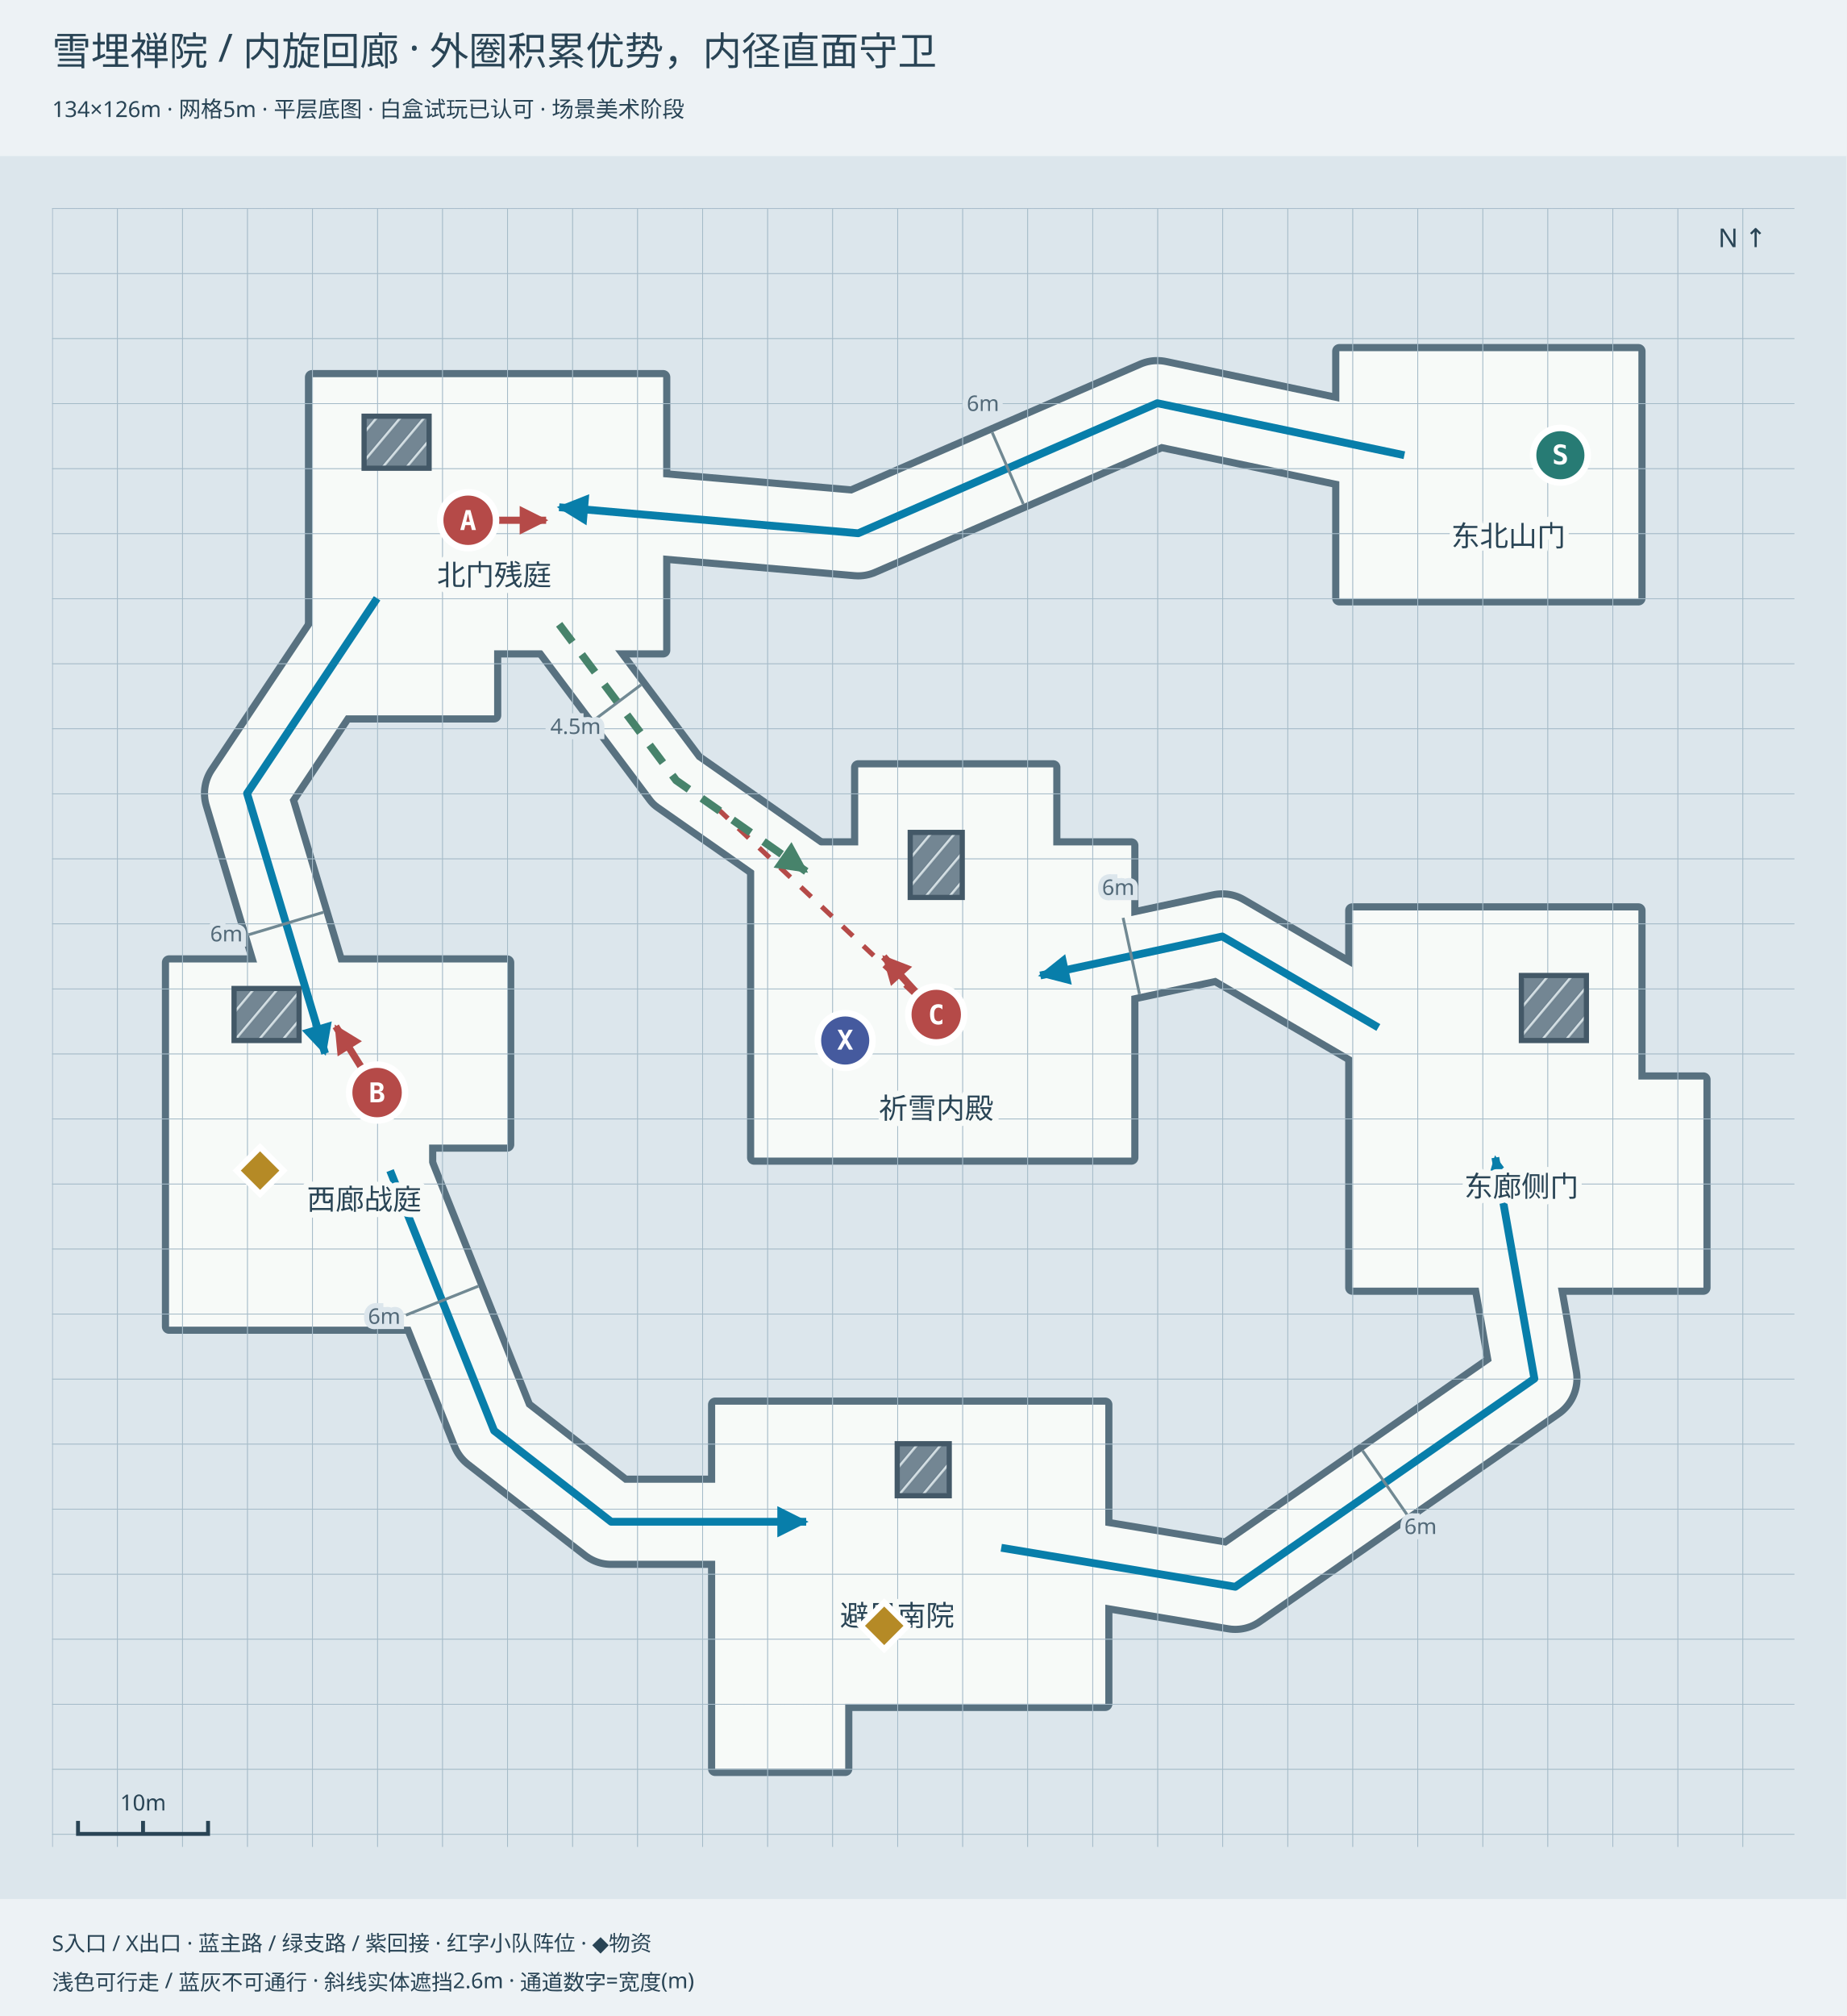
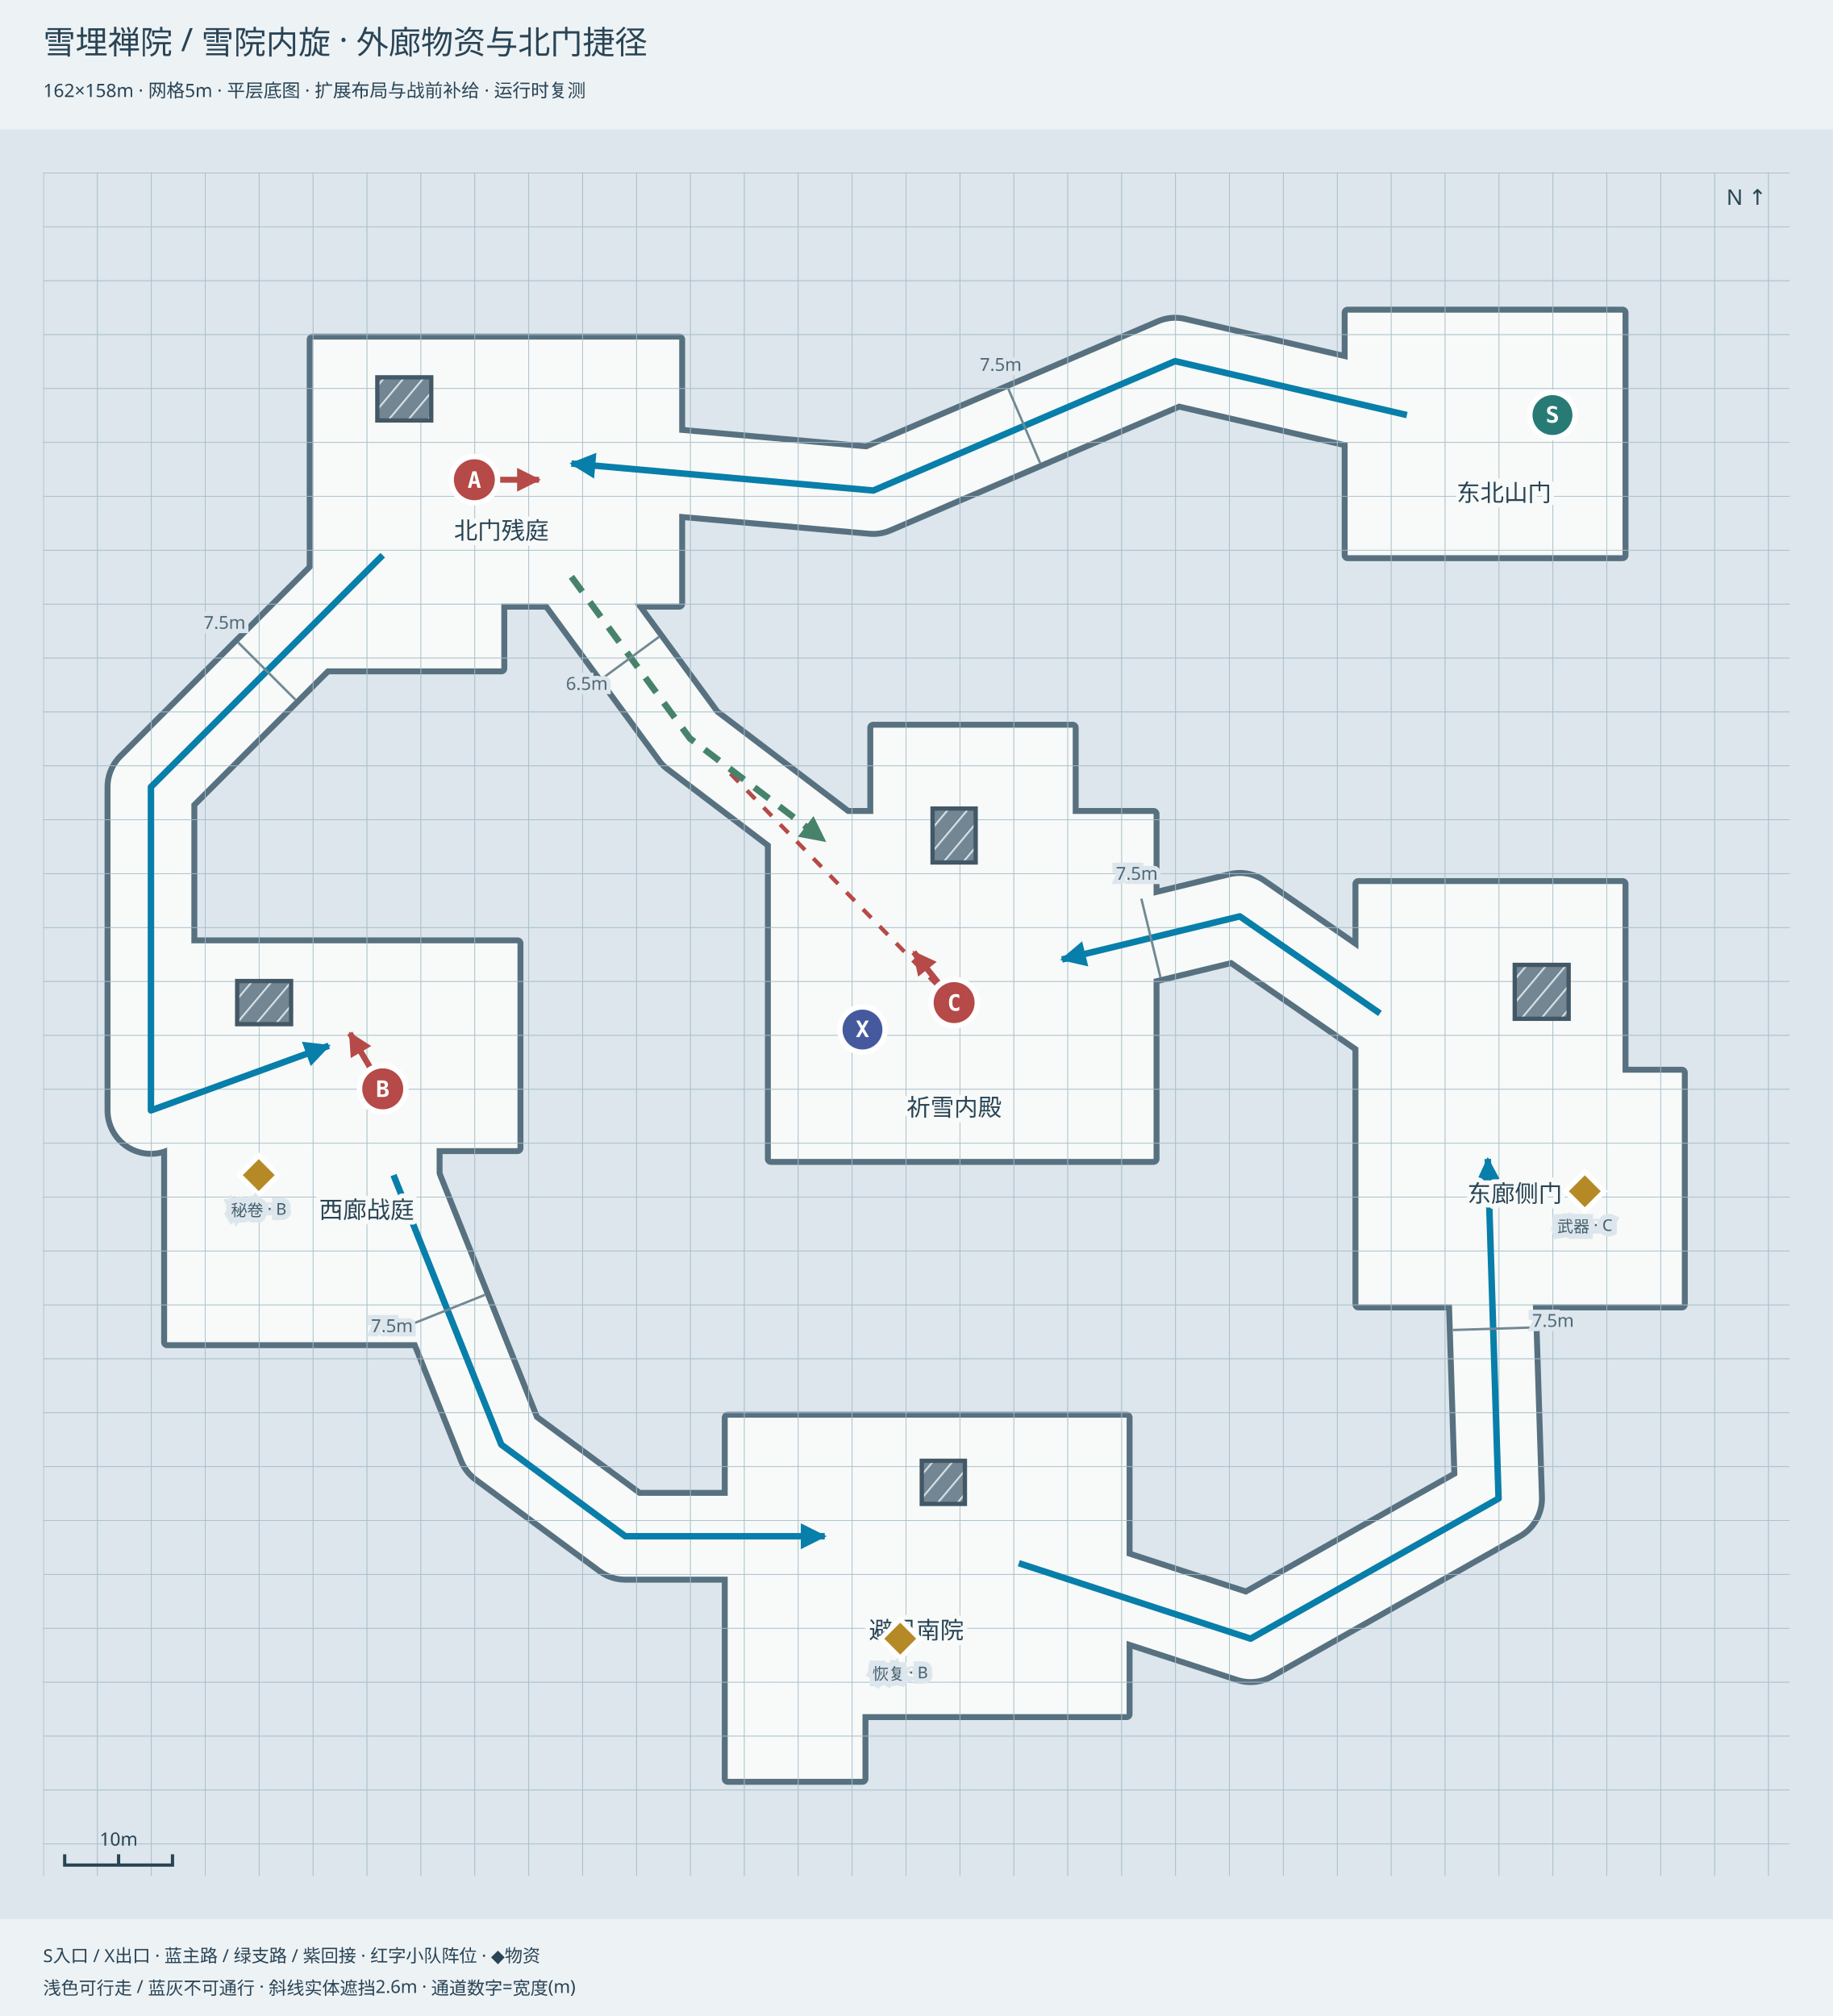
- <svg xmlns="http://www.w3.org/2000/svg" viewBox="0 0 142 155" role="img">
-   <rect width="142" height="155" fill="#edf2f5" />
-   <text style="text-anchor:start" x="4" y="5" font-family="Microsoft YaHei,sans-serif" font-size="3" fill="#294455">雪埋禅院 / 内旋回廊 · 外圈积累优势，内径直面守卫</text>
-   <text style="text-anchor:start" x="4" y="9" font-family="Microsoft YaHei,sans-serif" font-size="1.7" fill="#526978">134×126m · 网格5m · 平层底图 · 白盒试玩已认可 · 场景美术阶段</text>
+ <svg xmlns="http://www.w3.org/2000/svg" viewBox="0 0 170 187" role="img">
+   <rect width="170" height="187" fill="#edf2f5" />
+   <text style="text-anchor:start" x="4" y="5" font-family="Microsoft YaHei,sans-serif" font-size="3" fill="#294455">雪埋禅院 / 雪院内旋 · 外廊物资与北门捷径</text>
+   <text style="text-anchor:start" x="4" y="9" font-family="Microsoft YaHei,sans-serif" font-size="1.7" fill="#526978">162×158m · 网格5m · 平层底图 · 扩展布局与战前补给 · 运行时复测</text>
  <g transform="translate(0 12)">
    <defs>
      <pattern id="frost-4-grid" width="5" height="5" patternUnits="userSpaceOnUse">
        <path d="M5 0H0V5" fill="none" stroke="#a5bbc8" stroke-width=".13" />
      </pattern>
      <pattern id="frost-4-hatch" width="1.4" height="1.4" patternUnits="userSpaceOnUse" patternTransform="rotate(40)">
        <rect width="1.4" height="1.4" fill="#738693" />
        <path d="M0 0V1.4" stroke="#d1dce1" stroke-width=".35" />
      </pattern>
      <marker id="frost-4-main" markerWidth="4" markerHeight="4" refX="3.7" refY="2" orient="auto" markerUnits="strokeWidth">
        <path d="M0 0L4 2 0 4" fill="#087eaa" />
      </marker>
      <marker id="frost-4-optional" markerWidth="4" markerHeight="4" refX="3.7" refY="2" orient="auto" markerUnits="strokeWidth">
        <path d="M0 0L4 2 0 4" fill="#47836b" />
      </marker>
      <marker id="frost-4-return" markerWidth="4" markerHeight="4" refX="3.7" refY="2" orient="auto" markerUnits="strokeWidth">
        <path d="M0 0L4 2 0 4" fill="#825d98" />
      </marker>
      <marker id="frost-4-threat" markerWidth="4" markerHeight="4" refX="3.7" refY="2" orient="auto" markerUnits="strokeWidth">
        <path d="M0 0L4 2 0 4" fill="#b54a48" />
      </marker>
    </defs>
    <style>text{font-family:'Microsoft YaHei','PingFang SC',sans-serif;fill:#294455;text-anchor:middle;pointer-events:none}.room-label{paint-order:stroke;stroke:#f7faf8;stroke-width:.9;stroke-linejoin:round}.dim{fill:#526978;paint-order:stroke;stroke:#dce6ec;stroke-width:.8}.portal{fill:white;font-family:Consolas,monospace;font-weight:bold}.note{fill:#465f6c;paint-order:stroke;stroke:#dce6ec;stroke-width:1}</style>
-     <rect width="142" height="134" fill="#dce6ec" />
+     <rect width="170" height="166" fill="#dce6ec" />
    <g transform="translate(4 4)">
-       <polyline points="104,19 85,15 62,25 39,23" fill="none" stroke="#587180" stroke-width="7.1" stroke-linecap="round" stroke-linejoin="round" />
-       <polyline points="25,30 15,45 21,65" fill="none" stroke="#587180" stroke-width="7.1" stroke-linecap="round" stroke-linejoin="round" />
-       <polyline points="26,74 34,94 43,101 58,101" fill="none" stroke="#587180" stroke-width="7.1" stroke-linecap="round" stroke-linejoin="round" />
-       <polyline points="73,103 91,106 114,90 111,73" fill="none" stroke="#587180" stroke-width="7.1" stroke-linecap="round" stroke-linejoin="round" />
-       <polyline points="102,63 90,56 76,59" fill="none" stroke="#587180" stroke-width="7.1" stroke-linecap="round" stroke-linejoin="round" />
-       <polyline points="39,32 48,44 58,51" fill="none" stroke="#587180" stroke-width="5.6" stroke-linecap="round" stroke-linejoin="round" />
-       <polygon points="99,11 122,11 122,30 99,30" fill="#587180" stroke="#587180" stroke-width="1.1" stroke-linejoin="round" />
-       <polygon points="20,13 47,13 47,34 34,34 34,39 20,39" fill="#587180" stroke="#587180" stroke-width="1.1" stroke-linejoin="round" />
-       <polygon points="9,58 35,58 35,72 29,72 29,86 9,86" fill="#587180" stroke="#587180" stroke-width="1.1" stroke-linejoin="round" />
-       <polygon points="51,92 81,92 81,115 61,115 61,120 51,120" fill="#587180" stroke="#587180" stroke-width="1.1" stroke-linejoin="round" />
-       <polygon points="100,54 122,54 122,67 127,67 127,83 100,83" fill="#587180" stroke="#587180" stroke-width="1.1" stroke-linejoin="round" />
-       <polygon points="54,49 62,49 62,43 77,43 77,49 83,49 83,73 54,73" fill="#587180" stroke="#587180" stroke-width="1.1" stroke-linejoin="round" />
-       <polyline points="104,19 85,15 62,25 39,23" fill="none" stroke="#f7faf8" stroke-width="6" stroke-linecap="round" stroke-linejoin="round" />
-       <polyline points="25,30 15,45 21,65" fill="none" stroke="#f7faf8" stroke-width="6" stroke-linecap="round" stroke-linejoin="round" />
-       <polyline points="26,74 34,94 43,101 58,101" fill="none" stroke="#f7faf8" stroke-width="6" stroke-linecap="round" stroke-linejoin="round" />
-       <polyline points="73,103 91,106 114,90 111,73" fill="none" stroke="#f7faf8" stroke-width="6" stroke-linecap="round" stroke-linejoin="round" />
-       <polyline points="102,63 90,56 76,59" fill="none" stroke="#f7faf8" stroke-width="6" stroke-linecap="round" stroke-linejoin="round" />
-       <polyline points="39,32 48,44 58,51" fill="none" stroke="#f7faf8" stroke-width="4.5" stroke-linecap="round" stroke-linejoin="round" />
-       <polygon points="99,11 122,11 122,30 99,30" fill="#f7faf8" stroke="none" stroke-width="0" stroke-linejoin="round" />
-       <polygon points="20,13 47,13 47,34 34,34 34,39 20,39" fill="#f7faf8" stroke="none" stroke-width="0" stroke-linejoin="round" />
-       <polygon points="9,58 35,58 35,72 29,72 29,86 9,86" fill="#f7faf8" stroke="none" stroke-width="0" stroke-linejoin="round" />
-       <polygon points="51,92 81,92 81,115 61,115 61,120 51,120" fill="#f7faf8" stroke="none" stroke-width="0" stroke-linejoin="round" />
-       <polygon points="100,54 122,54 122,67 127,67 127,83 100,83" fill="#f7faf8" stroke="none" stroke-width="0" stroke-linejoin="round" />
-       <polygon points="54,49 62,49 62,43 77,43 77,49 83,49 83,73 54,73" fill="#f7faf8" stroke="none" stroke-width="0" stroke-linejoin="round" />
-       <rect width="134" height="126" fill="url(#frost-4-grid)" />
-       <polygon points="24,16 29,16 29,20 24,20" fill="url(#frost-4-hatch)" stroke="#435867" stroke-width=".4" />
-       <polygon points="14,60 19,60 19,64 14,64" fill="url(#frost-4-hatch)" stroke="#435867" stroke-width=".4" />
-       <polygon points="65,95 69,95 69,99 65,99" fill="url(#frost-4-hatch)" stroke="#435867" stroke-width=".4" />
-       <polygon points="113,59 118,59 118,64 113,64" fill="url(#frost-4-hatch)" stroke="#435867" stroke-width=".4" />
-       <polygon points="66,48 70,48 70,53 66,53" fill="url(#frost-4-hatch)" stroke="#435867" stroke-width=".4" />
+       <polyline points="126.5,22.5 105,17.5 77,29.5 49,27" fill="none" stroke="#587180" stroke-width="8.6" stroke-linecap="round" stroke-linejoin="round" />
+       <polyline points="31.5,35.5 10,57 10,87 26.5,81" fill="none" stroke="#587180" stroke-width="8.6" stroke-linecap="round" stroke-linejoin="round" />
+       <polyline points="32.5,93 42.5,118 54,126.5 72.5,126.5" fill="none" stroke="#587180" stroke-width="8.6" stroke-linecap="round" stroke-linejoin="round" />
+       <polyline points="90.5,129 112,136 135,123 134,91.5" fill="none" stroke="#587180" stroke-width="8.6" stroke-linecap="round" stroke-linejoin="round" />
+       <polyline points="124,78 111,69 94.5,73" fill="none" stroke="#587180" stroke-width="8.6" stroke-linecap="round" stroke-linejoin="round" />
+       <polyline points="49,37.5 60,52.5 72.5,62" fill="none" stroke="#587180" stroke-width="7.6" stroke-linecap="round" stroke-linejoin="round" />
+       <polygon points="121,13 146.5,13 146.5,35.5 121,35.5" fill="#587180" stroke="#587180" stroke-width="1.1" stroke-linejoin="round" />
+       <polygon points="25,15.5 59,15.5 59,40 42.5,40 42.5,46 25,46" fill="#587180" stroke="#587180" stroke-width="1.1" stroke-linejoin="round" />
+       <polygon points="11.5,71.5 44,71.5 44,90.5 36.5,90.5 36.5,108.5 11.5,108.5" fill="#587180" stroke="#587180" stroke-width="1.1" stroke-linejoin="round" />
+       <polygon points="63.5,115.5 100.5,115.5 100.5,143 76,143 76,149 63.5,149" fill="#587180" stroke="#587180" stroke-width="1.1" stroke-linejoin="round" />
+       <polygon points="122,66 146.5,66 146.5,83.5 152,83.5 152,105 122,105" fill="#587180" stroke="#587180" stroke-width="1.1" stroke-linejoin="round" />
+       <polygon points="67.5,59.5 77,59.5 77,51.5 95.5,51.5 95.5,59.5 103,59.5 103,91.5 67.5,91.5" fill="#587180" stroke="#587180" stroke-width="1.1" stroke-linejoin="round" />
+       <polyline points="126.5,22.5 105,17.5 77,29.5 49,27" fill="none" stroke="#f7faf8" stroke-width="7.5" stroke-linecap="round" stroke-linejoin="round" />
+       <polyline points="31.5,35.5 10,57 10,87 26.5,81" fill="none" stroke="#f7faf8" stroke-width="7.5" stroke-linecap="round" stroke-linejoin="round" />
+       <polyline points="32.5,93 42.5,118 54,126.5 72.5,126.5" fill="none" stroke="#f7faf8" stroke-width="7.5" stroke-linecap="round" stroke-linejoin="round" />
+       <polyline points="90.5,129 112,136 135,123 134,91.5" fill="none" stroke="#f7faf8" stroke-width="7.5" stroke-linecap="round" stroke-linejoin="round" />
+       <polyline points="124,78 111,69 94.5,73" fill="none" stroke="#f7faf8" stroke-width="7.5" stroke-linecap="round" stroke-linejoin="round" />
+       <polyline points="49,37.5 60,52.5 72.5,62" fill="none" stroke="#f7faf8" stroke-width="6.5" stroke-linecap="round" stroke-linejoin="round" />
+       <polygon points="121,13 146.5,13 146.5,35.5 121,35.5" fill="#f7faf8" stroke="none" stroke-width="0" stroke-linejoin="round" />
+       <polygon points="25,15.5 59,15.5 59,40 42.5,40 42.5,46 25,46" fill="#f7faf8" stroke="none" stroke-width="0" stroke-linejoin="round" />
+       <polygon points="11.5,71.5 44,71.5 44,90.5 36.5,90.5 36.5,108.5 11.5,108.5" fill="#f7faf8" stroke="none" stroke-width="0" stroke-linejoin="round" />
+       <polygon points="63.5,115.5 100.5,115.5 100.5,143 76,143 76,149 63.5,149" fill="#f7faf8" stroke="none" stroke-width="0" stroke-linejoin="round" />
+       <polygon points="122,66 146.5,66 146.5,83.5 152,83.5 152,105 122,105" fill="#f7faf8" stroke="none" stroke-width="0" stroke-linejoin="round" />
+       <polygon points="67.5,59.5 77,59.5 77,51.5 95.5,51.5 95.5,59.5 103,59.5 103,91.5 67.5,91.5" fill="#f7faf8" stroke="none" stroke-width="0" stroke-linejoin="round" />
+       <rect width="162" height="158" fill="url(#frost-4-grid)" />
+       <polygon points="31,19 36,19 36,23 31,23" fill="url(#frost-4-hatch)" stroke="#435867" stroke-width=".4" />
+       <polygon points="18,75 23,75 23,79 18,79" fill="url(#frost-4-hatch)" stroke="#435867" stroke-width=".4" />
+       <polygon points="81.5,119.5 85.5,119.5 85.5,123.5 81.5,123.5" fill="url(#frost-4-hatch)" stroke="#435867" stroke-width=".4" />
+       <polygon points="136.5,73.5 141.5,73.5 141.5,78.5 136.5,78.5" fill="url(#frost-4-hatch)" stroke="#435867" stroke-width=".4" />
+       <polygon points="82.5,59 86.5,59 86.5,64 82.5,64" fill="url(#frost-4-hatch)" stroke="#435867" stroke-width=".4" />
      <g data-layer="sightlines">
        <g>
-           <line x1="68" y1="62" x2="51" y2="46" stroke="#b54a48" stroke-width=".38" stroke-dasharray="1.1 1.1" />
+           <line x1="84.5" y1="77" x2="63.5" y2="55.5" stroke="#b54a48" stroke-width=".38" stroke-dasharray="1.1 1.1" />
        </g>
      </g>
      <g data-layer="routes">
-         <polyline points="104,19 85,15 62,25 39,23" fill="none" stroke="#087eaa" stroke-width="0.6" stroke-dasharray="none" stroke-linejoin="round" marker-end="url(#frost-4-main)" />
-         <polyline points="25,30 15,45 21,65" fill="none" stroke="#087eaa" stroke-width="0.6" stroke-dasharray="none" stroke-linejoin="round" marker-end="url(#frost-4-main)" />
-         <polyline points="26,74 34,94 43,101 58,101" fill="none" stroke="#087eaa" stroke-width="0.6" stroke-dasharray="none" stroke-linejoin="round" marker-end="url(#frost-4-main)" />
-         <polyline points="73,103 91,106 114,90 111,73" fill="none" stroke="#087eaa" stroke-width="0.6" stroke-dasharray="none" stroke-linejoin="round" marker-end="url(#frost-4-main)" />
-         <polyline points="102,63 90,56 76,59" fill="none" stroke="#087eaa" stroke-width="0.6" stroke-dasharray="none" stroke-linejoin="round" marker-end="url(#frost-4-main)" />
-         <polyline points="39,32 48,44 58,51" fill="none" stroke="#47836b" stroke-width="0.6" stroke-dasharray="1.7 1.2" stroke-linejoin="round" marker-end="url(#frost-4-optional)" />
+         <polyline points="126.5,22.5 105,17.5 77,29.5 49,27" fill="none" stroke="#087eaa" stroke-width="0.6" stroke-dasharray="none" stroke-linejoin="round" marker-end="url(#frost-4-main)" />
+         <polyline points="31.5,35.5 10,57 10,87 26.5,81" fill="none" stroke="#087eaa" stroke-width="0.6" stroke-dasharray="none" stroke-linejoin="round" marker-end="url(#frost-4-main)" />
+         <polyline points="32.5,93 42.5,118 54,126.5 72.5,126.5" fill="none" stroke="#087eaa" stroke-width="0.6" stroke-dasharray="none" stroke-linejoin="round" marker-end="url(#frost-4-main)" />
+         <polyline points="90.5,129 112,136 135,123 134,91.5" fill="none" stroke="#087eaa" stroke-width="0.6" stroke-dasharray="none" stroke-linejoin="round" marker-end="url(#frost-4-main)" />
+         <polyline points="124,78 111,69 94.5,73" fill="none" stroke="#087eaa" stroke-width="0.6" stroke-dasharray="none" stroke-linejoin="round" marker-end="url(#frost-4-main)" />
+         <polyline points="49,37.5 60,52.5 72.5,62" fill="none" stroke="#47836b" stroke-width="0.6" stroke-dasharray="1.7 1.2" stroke-linejoin="round" marker-end="url(#frost-4-optional)" />
      </g>
      <g data-layer="dimensions">
        <g>
-           <line x1="74.696" y1="22.751" x2="72.304" y2="17.249" stroke="#718993" stroke-width=".22" />
-           <text x="71.586" y="15.598" class="dim" font-size="1.65">6m</text>
+           <line x1="92.477" y1="26.947" x2="89.523" y2="20.053" stroke="#718993" stroke-width=".22" />
+           <text x="88.814" y="18.399" class="dim" font-size="1.65">7.5m</text>
        </g>
        <g>
-           <line x1="20.873" y1="54.138" x2="15.127" y2="55.862" stroke="#718993" stroke-width=".22" />
-           <text x="13.402" y="56.379" class="dim" font-size="1.65">6m</text>
+           <line x1="23.402" y1="48.902" x2="18.098" y2="43.598" stroke="#718993" stroke-width=".22" />
+           <text x="16.826" y="42.326" class="dim" font-size="1.65">7.5m</text>
        </g>
        <g>
-           <line x1="32.785" y1="82.886" x2="27.215" y2="85.114" stroke="#718993" stroke-width=".22" />
-           <text x="25.543" y="85.783" class="dim" font-size="1.65">6m</text>
+           <line x1="40.982" y1="104.107" x2="34.018" y2="106.893" stroke="#718993" stroke-width=".22" />
+           <text x="32.347" y="107.561" class="dim" font-size="1.65">7.5m</text>
        </g>
        <g>
-           <line x1="100.787" y1="95.537" x2="104.213" y2="100.463" stroke="#718993" stroke-width=".22" />
-           <text x="105.241" y="101.94" class="dim" font-size="1.65">6m</text>
+           <line x1="130.752" y1="107.369" x2="138.248" y2="107.131" stroke="#718993" stroke-width=".22" />
+           <text x="140.047" y="107.074" class="dim" font-size="1.65">7.5m</text>
        </g>
        <g>
-           <line x1="83.629" y1="60.433" x2="82.371" y2="54.567" stroke="#718993" stroke-width=".22" />
-           <text x="81.994" y="52.807" class="dim" font-size="1.65">6m</text>
+           <line x1="103.634" y1="74.644" x2="101.866" y2="67.356" stroke="#718993" stroke-width=".22" />
+           <text x="101.442" y="65.606" class="dim" font-size="1.65">7.5m</text>
        </g>
        <g>
-           <line x1="45.3" y1="36.65" x2="41.7" y2="39.35" stroke="#718993" stroke-width=".22" />
-           <text x="40.26" y="40.43" class="dim" font-size="1.65">4.5m</text>
+           <line x1="57.121" y1="43.078" x2="51.879" y2="46.922" stroke="#718993" stroke-width=".22" />
+           <text x="50.428" y="47.986" class="dim" font-size="1.65">6.5m</text>
        </g>
      </g>
      <g data-layer="labels">
-         <text x="112" y="26" class="room-label" font-size="2.2">东北山门</text>
-         <text x="34" y="29" class="room-label" font-size="2.2">北门残庭</text>
-         <text x="24" y="77" class="room-label" font-size="2.2">西廊战庭</text>
-         <text x="65" y="109" class="room-label" font-size="2.2">避风南院</text>
-         <text x="113" y="76" class="room-label" font-size="2.2">东廊侧门</text>
-         <text x="68" y="70" class="room-label" font-size="2.2">祈雪内殿</text>
+         <text x="135.5" y="30.5" class="room-label" font-size="2.2">东北山门</text>
+         <text x="42.5" y="34" class="room-label" font-size="2.2">北门残庭</text>
+         <text x="30" y="97" class="room-label" font-size="2.2">西廊战庭</text>
+         <text x="81" y="136" class="room-label" font-size="2.2">避风南院</text>
+         <text x="136.5" y="95.5" class="room-label" font-size="2.2">东廊侧门</text>
+         <text x="84.5" y="87.5" class="room-label" font-size="2.2">祈雪内殿</text>
      </g>
      <g data-layer="encounters">
        <g>
-           <line x1="32" y1="24" x2="38" y2="24" stroke="#b54a48" stroke-width=".55" marker-end="url(#frost-4-threat)" />
-           <circle cx="32" cy="24" r="2.15" fill="#b54a48" stroke="#fff" stroke-width=".5" />
-           <text x="32" y="24.75" class="portal" font-size="2.1">A</text>
+           <line x1="40" y1="28.5" x2="46" y2="28.5" stroke="#b54a48" stroke-width=".55" marker-end="url(#frost-4-threat)" />
+           <circle cx="40" cy="28.5" r="2.15" fill="#b54a48" stroke="#fff" stroke-width=".5" />
+           <text x="40" y="29.25" class="portal" font-size="2.1">A</text>
        </g>
        <g>
-           <line x1="25" y1="68" x2="21.82" y2="62.912" stroke="#b54a48" stroke-width=".55" marker-end="url(#frost-4-threat)" />
-           <circle cx="25" cy="68" r="2.15" fill="#b54a48" stroke="#fff" stroke-width=".5" />
-           <text x="25" y="68.75" class="portal" font-size="2.1">B</text>
+           <line x1="31.5" y1="85" x2="28.448" y2="79.834" stroke="#b54a48" stroke-width=".55" marker-end="url(#frost-4-threat)" />
+           <circle cx="31.5" cy="85" r="2.15" fill="#b54a48" stroke="#fff" stroke-width=".5" />
+           <text x="31.5" y="85.75" class="portal" font-size="2.1">B</text>
        </g>
        <g>
-           <line x1="68" y1="62" x2="63.964" y2="57.56" stroke="#b54a48" stroke-width=".55" marker-end="url(#frost-4-threat)" />
-           <circle cx="68" cy="62" r="2.15" fill="#b54a48" stroke="#fff" stroke-width=".5" />
-           <text x="68" y="62.75" class="portal" font-size="2.1">C</text>
+           <line x1="84.5" y1="77" x2="80.752" y2="72.315" stroke="#b54a48" stroke-width=".55" marker-end="url(#frost-4-threat)" />
+           <circle cx="84.5" cy="77" r="2.15" fill="#b54a48" stroke="#fff" stroke-width=".5" />
+           <text x="84.5" y="77.75" class="portal" font-size="2.1">C</text>
        </g>
        <g>
-           <path d="M16 72.2l1.8 1.8-1.8 1.8-1.8-1.8z" fill="#b58a26" stroke="#fff" stroke-width=".45" />
+           <path d="M79.5 134.2l1.8 1.8-1.8 1.8-1.8-1.8z" fill="#b58a26" stroke="#fff" stroke-width=".45" />
+           <text x="79.5" y="139.8" class="note" font-size="1.5">恢复 · B</text>
        </g>
        <g>
-           <path d="M64 107.2l1.8 1.8-1.8 1.8-1.8-1.8z" fill="#b58a26" stroke="#fff" stroke-width=".45" />
+           <path d="M20 91.2l1.8 1.8-1.8 1.8-1.8-1.8z" fill="#b58a26" stroke="#fff" stroke-width=".45" />
+           <text x="20" y="96.8" class="note" font-size="1.5">秘卷 · B</text>
+         </g>
+         <g>
+           <path d="M143 92.7l1.8 1.8-1.8 1.8-1.8-1.8z" fill="#b58a26" stroke="#fff" stroke-width=".45" />
+           <text x="143" y="98.3" class="note" font-size="1.5">武器 · C</text>
        </g>
      </g>
      <g>
-         <circle cx="116" cy="19" r="2.1" fill="#277b74" stroke="#fff" stroke-width=".5" />
-         <text x="116" y="19.7" class="portal" font-size="2.1">S</text>
+         <circle cx="140" cy="22.5" r="2.1" fill="#277b74" stroke="#fff" stroke-width=".5" />
+         <text x="140" y="23.2" class="portal" font-size="2.1">S</text>
      </g>
      <g>
-         <circle cx="61" cy="64" r="2.1" fill="#455a9e" stroke="#fff" stroke-width=".5" />
-         <text x="61" y="64.7" class="portal" font-size="2.1">X</text>
+         <circle cx="76" cy="79.5" r="2.1" fill="#455a9e" stroke="#fff" stroke-width=".5" />
+         <text x="76" y="80.2" class="portal" font-size="2.1">X</text>
      </g>
-       <g transform="translate(2 125)">
+       <g transform="translate(2 157)">
        <path d="M0-1V0H10V-1M5 0V-1" stroke="#294455" stroke-width=".3" fill="none" />
        <text x="5" y="-1.8" class="" font-size="1.7">10m</text>
      </g>
-       <text x="130" y="3" class="" font-size="2">N ↑</text>
+       <text x="158" y="3" class="" font-size="2">N ↑</text>
    </g>
  </g>
-   <text style="text-anchor:start" x="4" y="150" font-family="Microsoft YaHei,sans-serif" font-size="1.65" fill="#294455">S入口 / X出口 · 蓝主路 / 绿支路 / 紫回接 · 红字小队阵位 · ◆物资</text>
-   <text style="text-anchor:start" x="4" y="153" font-family="Microsoft YaHei,sans-serif" font-size="1.65" fill="#294455">浅色可行走 / 蓝灰不可通行 · 斜线实体遮挡2.6m · 通道数字=宽度(m)</text>
+   <text style="text-anchor:start" x="4" y="182" font-family="Microsoft YaHei,sans-serif" font-size="1.65" fill="#294455">S入口 / X出口 · 蓝主路 / 绿支路 / 紫回接 · 红字小队阵位 · ◆物资</text>
+   <text style="text-anchor:start" x="4" y="185" font-family="Microsoft YaHei,sans-serif" font-size="1.65" fill="#294455">浅色可行走 / 蓝灰不可通行 · 斜线实体遮挡2.6m · 通道数字=宽度(m)</text>
</svg>
